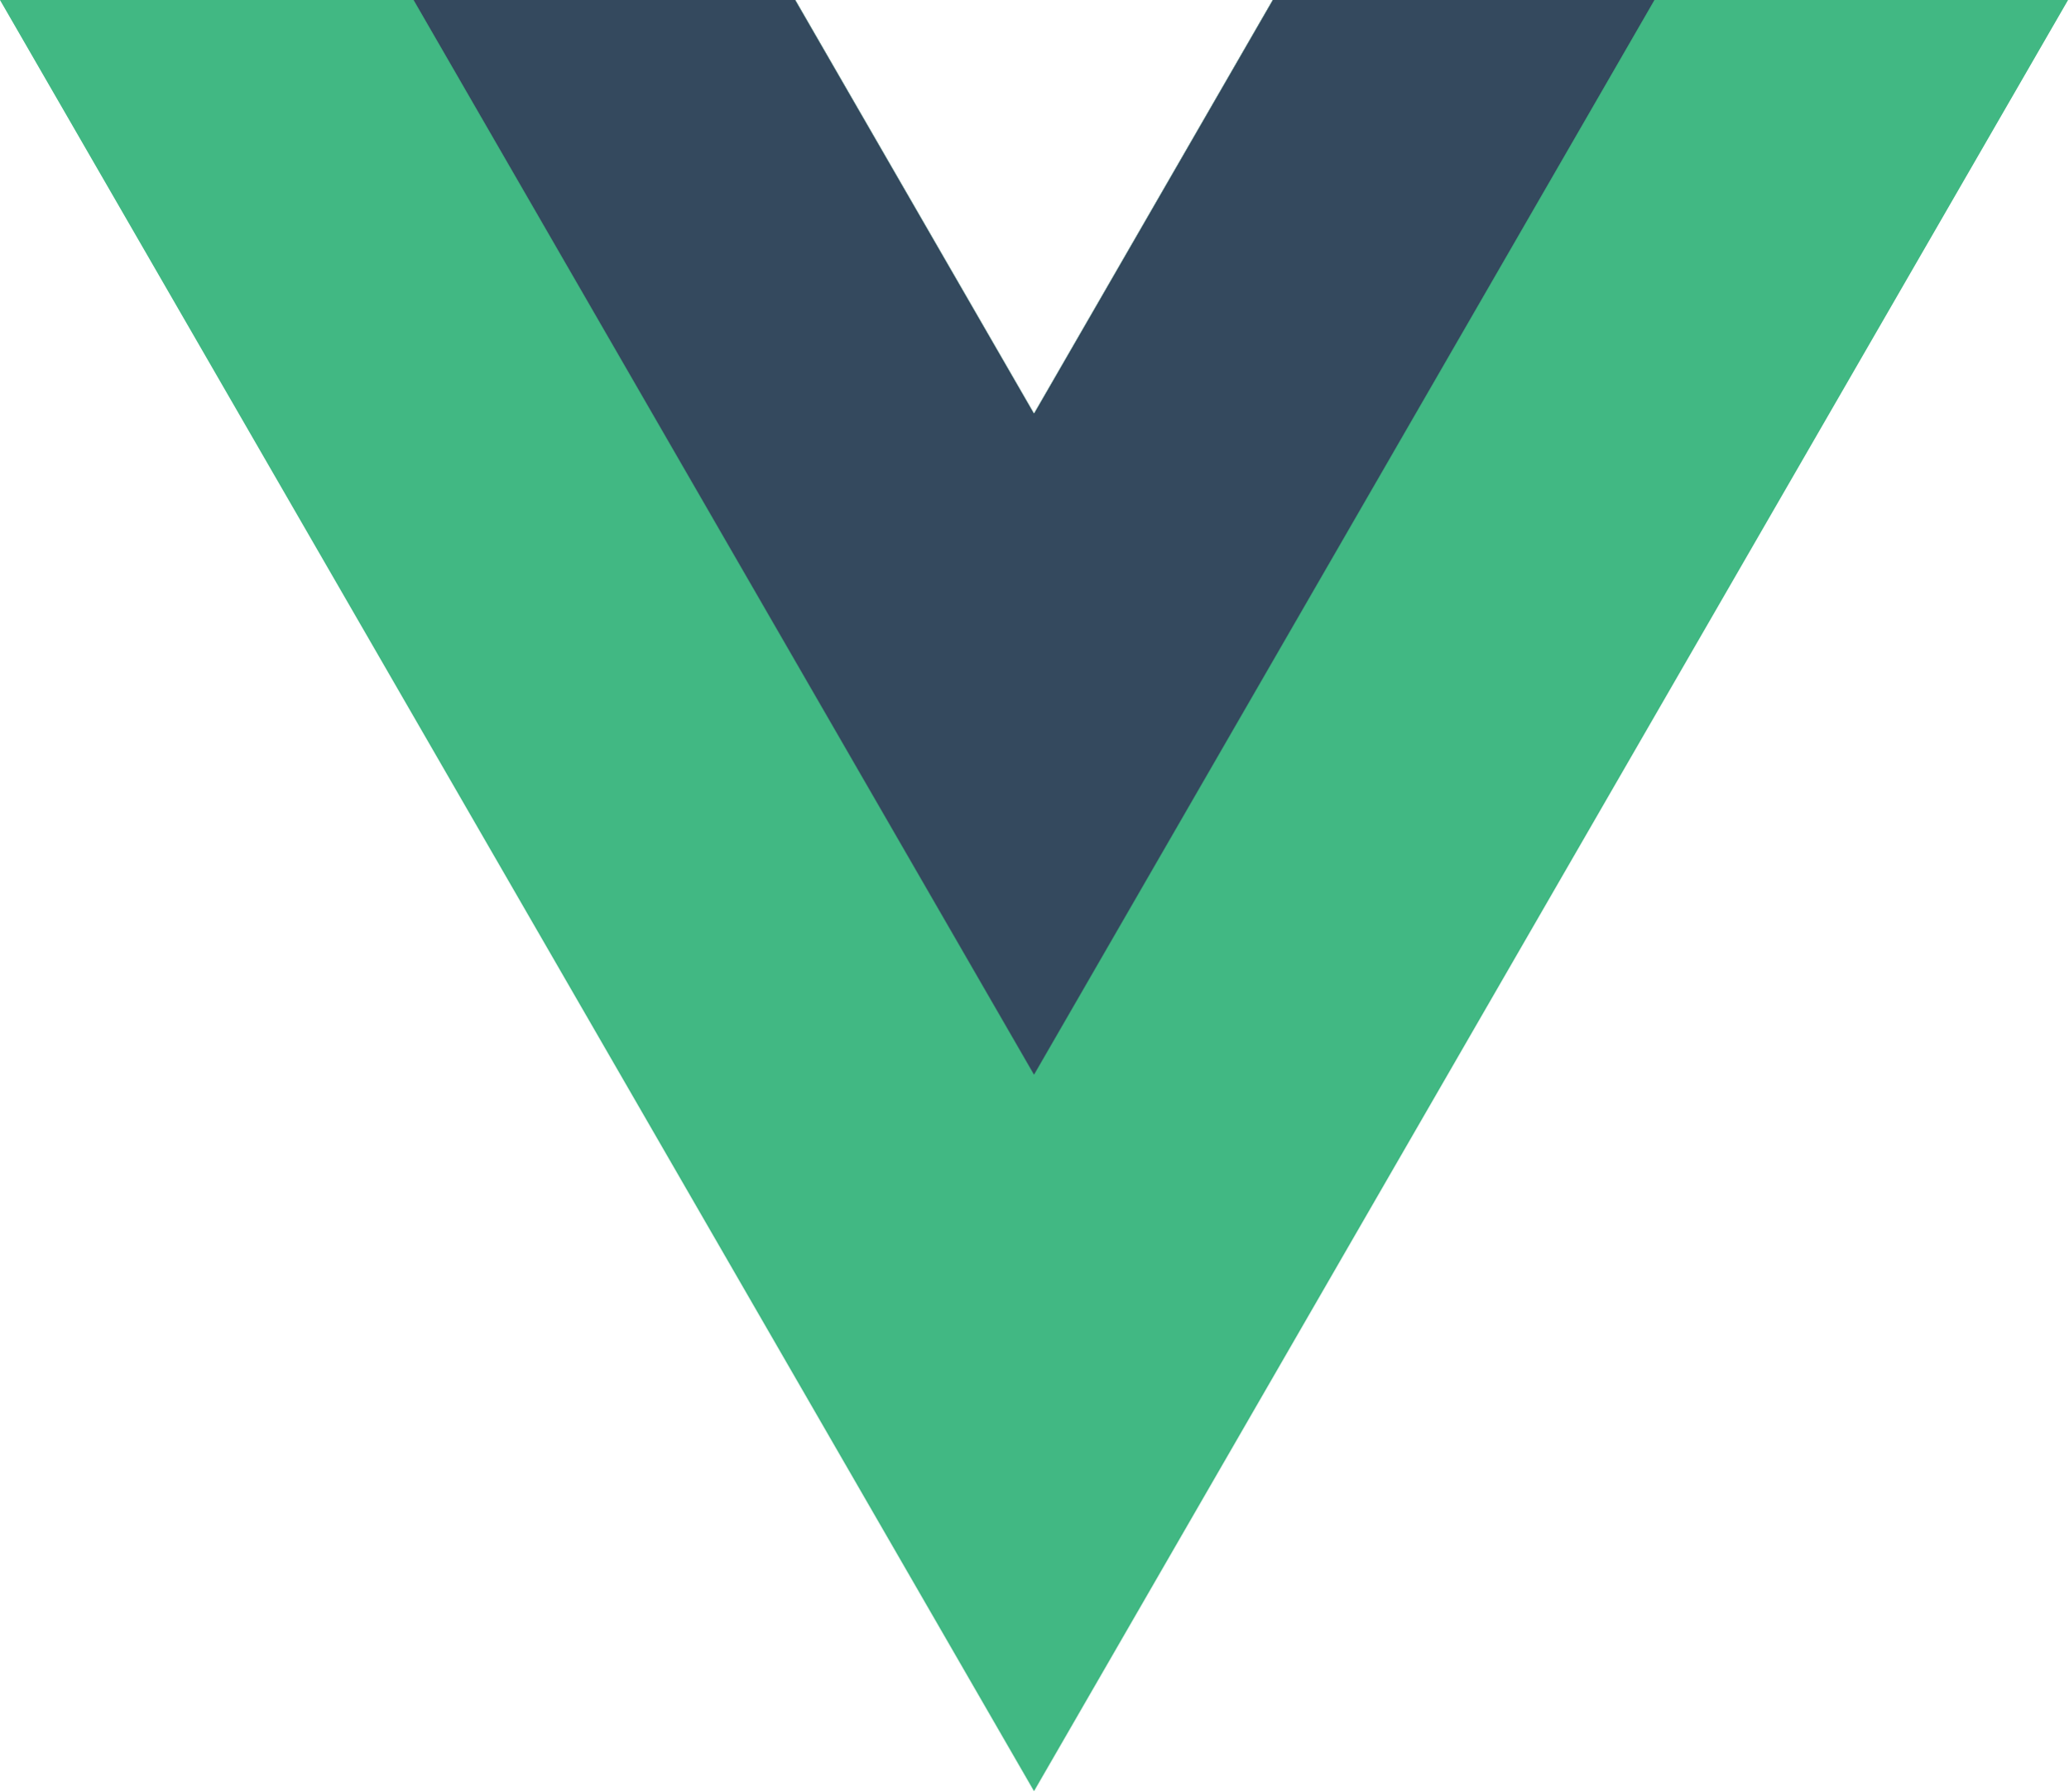
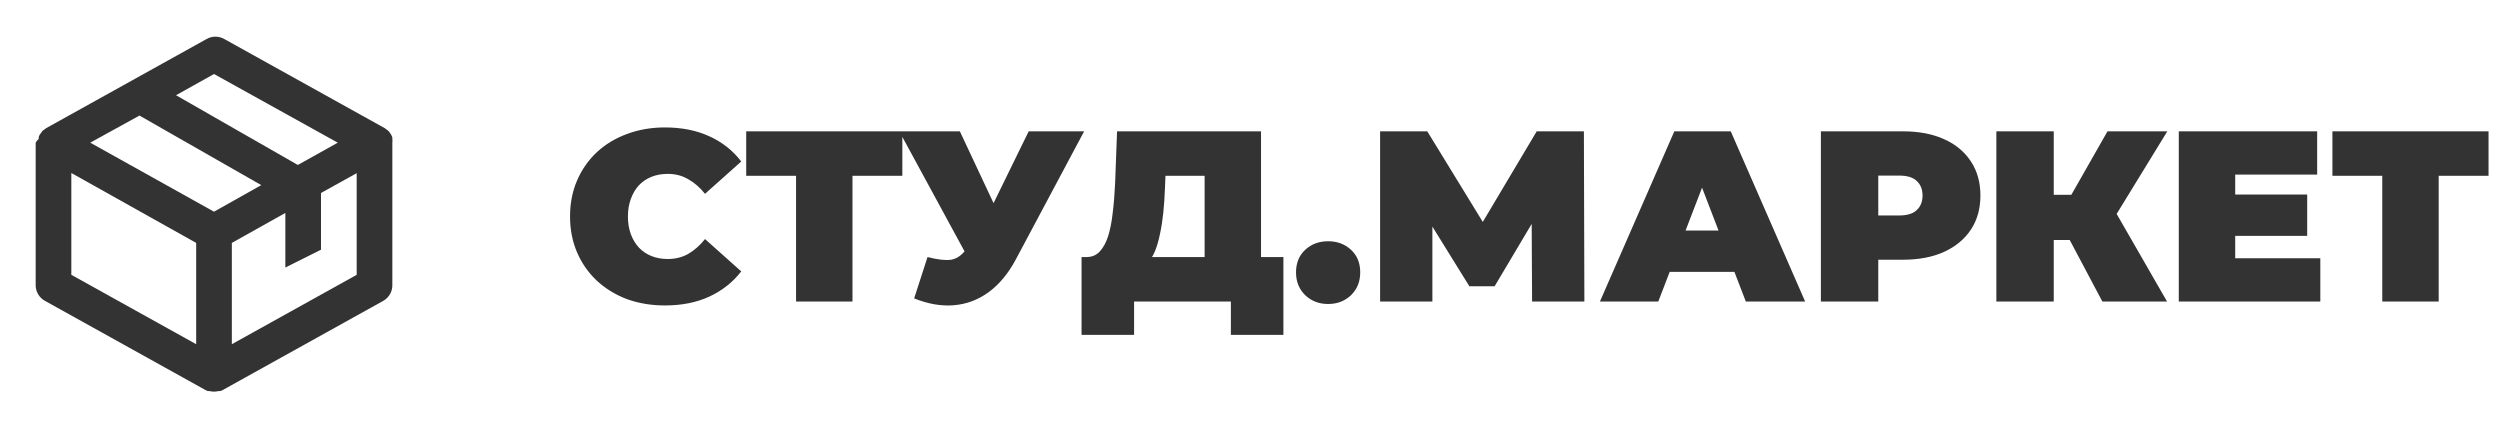
- <svg xmlns="http://www.w3.org/2000/svg" viewBox="0 0 261.76 226.69">
-   <path d="M161.096.001l-30.225 52.351L100.647.001H-.005l130.877 226.688L261.749.001z" fill="#41b883" />
-   <path d="M161.096.001l-30.225 52.351L100.647.001H52.346l78.526 136.01L209.398.001z" fill="#34495e" />
+ <svg xmlns="http://www.w3.org/2000/svg" width="257" height="44" viewBox="0 0 257 44" fill="none">
+   <path d="M68.35 31.4C66.95 31.4 65.65 31.183 64.45 30.75C63.267 30.3 62.233 29.667 61.35 28.85C60.483 28.033 59.808 27.067 59.325 25.95C58.842 24.833 58.6 23.6 58.6 22.25C58.6 20.9 58.842 19.667 59.325 18.55C59.808 17.433 60.483 16.467 61.35 15.65C62.233 14.833 63.267 14.208 64.45 13.775C65.65 13.325 66.95 13.1 68.35 13.1C70.067 13.1 71.583 13.4 72.9 14C74.233 14.6 75.333 15.467 76.2 16.6L72.475 19.925C71.958 19.275 71.383 18.775 70.75 18.425C70.133 18.058 69.433 17.875 68.65 17.875C68.033 17.875 67.475 17.975 66.975 18.175C66.475 18.375 66.042 18.667 65.675 19.05C65.325 19.433 65.05 19.9 64.85 20.45C64.65 20.983 64.55 21.583 64.55 22.25C64.55 22.917 64.65 23.525 64.85 24.075C65.05 24.608 65.325 25.067 65.675 25.45C66.042 25.833 66.475 26.125 66.975 26.325C67.475 26.525 68.033 26.625 68.65 26.625C69.433 26.625 70.133 26.45 70.75 26.1C71.383 25.733 71.958 25.225 72.475 24.575L76.2 27.9C75.333 29.017 74.233 29.883 72.9 30.5C71.583 31.1 70.067 31.4 68.35 31.4ZM81.835 31V16.8L83.111 18.075H76.71V13.5H92.76V18.075H86.361L87.635 16.8V31H81.835ZM95.349 26.425C96.383 26.692 97.191 26.783 97.774 26.7C98.358 26.6 98.874 26.242 99.324 25.625L100.174 24.425L100.674 23.875L105.749 13.5H111.449L104.424 26.675C103.658 28.108 102.733 29.225 101.649 30.025C100.583 30.808 99.399 31.258 98.099 31.375C96.799 31.492 95.424 31.258 93.974 30.675L95.349 26.425ZM100.599 28.5L92.449 13.5H98.674L103.799 24.425L100.599 28.5ZM123.834 28.5V18.075H119.809L119.759 19.325C119.725 20.242 119.667 21.1 119.584 21.9C119.5 22.7 119.384 23.433 119.234 24.1C119.1 24.767 118.925 25.358 118.709 25.875C118.492 26.375 118.225 26.792 117.909 27.125L111.684 26.425C112.234 26.425 112.684 26.242 113.034 25.875C113.4 25.492 113.692 24.967 113.909 24.3C114.125 23.617 114.284 22.817 114.384 21.9C114.5 20.967 114.584 19.942 114.634 18.825L114.834 13.5H129.634V28.5H123.834ZM111.184 34.425V26.425H131.934V34.425H126.534V31H116.584V34.425H111.184ZM136.531 31.25C135.598 31.25 134.815 30.95 134.181 30.35C133.548 29.733 133.231 28.95 133.231 28C133.231 27.033 133.548 26.258 134.181 25.675C134.815 25.092 135.598 24.8 136.531 24.8C137.465 24.8 138.248 25.092 138.881 25.675C139.515 26.258 139.831 27.033 139.831 28C139.831 28.95 139.515 29.733 138.881 30.35C138.248 30.95 137.465 31.25 136.531 31.25ZM141.874 31V13.5H146.724L153.724 24.925H151.174L157.974 13.5H162.824L162.874 31H157.499L157.449 21.6H158.299L153.649 29.425H151.049L146.199 21.6H147.249V31H141.874ZM164.471 31L172.121 13.5H177.921L185.571 31H179.471L173.821 16.3H176.121L170.471 31H164.471ZM169.021 27.95L170.521 23.7H178.571L180.071 27.95H169.021ZM187.187 31V13.5H195.612C197.245 13.5 198.653 13.767 199.837 14.3C201.037 14.833 201.962 15.6 202.612 16.6C203.262 17.583 203.587 18.75 203.587 20.1C203.587 21.45 203.262 22.617 202.612 23.6C201.962 24.583 201.037 25.35 199.837 25.9C198.653 26.433 197.245 26.7 195.612 26.7H190.462L193.087 24.175V31H187.187ZM193.087 24.825L190.462 22.15H195.237C196.053 22.15 196.653 21.967 197.037 21.6C197.437 21.233 197.637 20.733 197.637 20.1C197.637 19.467 197.437 18.967 197.037 18.6C196.653 18.233 196.053 18.05 195.237 18.05H190.462L193.087 15.375V24.825ZM216.125 31L211.775 22.8L216.475 20.05L222.775 31H216.125ZM205.225 31V13.5H211.125V31H205.225ZM209.425 24.675V20.025H216.05V24.675H209.425ZM217.05 22.875L211.625 22.325L216.65 13.5H222.8L217.05 22.875ZM229.379 20H237.179V24.25H229.379V20ZM229.779 26.55H238.529V31H223.979V13.5H238.204V17.95H229.779V26.55ZM244.897 31V16.8L246.172 18.075H239.772V13.5H255.822V18.075H249.422L250.697 16.8V31H244.897Z" fill="#333333" />
+   <path d="M40.333 14.667C40.351 14.539 40.351 14.409 40.333 14.282V14.135C40.302 14.033 40.259 13.934 40.205 13.842C40.181 13.789 40.15 13.739 40.113 13.695L39.93 13.457L39.783 13.347L39.563 13.182L23.063 4.015C22.785 3.854 22.468 3.769 22.147 3.769C21.825 3.769 21.509 3.854 21.23 4.015L4.73 13.182L4.565 13.31L4.363 13.457C4.31 13.517 4.267 13.585 4.235 13.658C4.176 13.711 4.127 13.773 4.088 13.842C4.041 13.922 4.004 14.008 3.978 14.098C3.968 14.159 3.968 14.221 3.978 14.282C3.852 14.39 3.747 14.521 3.667 14.667V29.333C3.669 29.66 3.759 29.98 3.926 30.261C4.094 30.541 4.333 30.771 4.62 30.928L21.12 40.095C21.196 40.139 21.276 40.176 21.358 40.205H21.542C21.843 40.278 22.157 40.278 22.458 40.205H22.642L22.898 40.095L39.398 30.928C39.681 30.769 39.917 30.538 40.082 30.257C40.246 29.977 40.333 29.658 40.333 29.333V14.667ZM22 21.762L9.277 14.667L14.337 11.88L26.858 19.03L22 21.762ZM22 7.608L34.723 14.667L30.617 16.958L18.095 9.79L22 7.608ZM7.333 17.783L20.167 24.97V35.383L7.333 28.252V17.783ZM23.833 35.383V24.97L29.333 21.89V27.5L33 25.667V19.837L36.667 17.802V28.252L23.833 35.383Z" fill="#333333" />
</svg>
